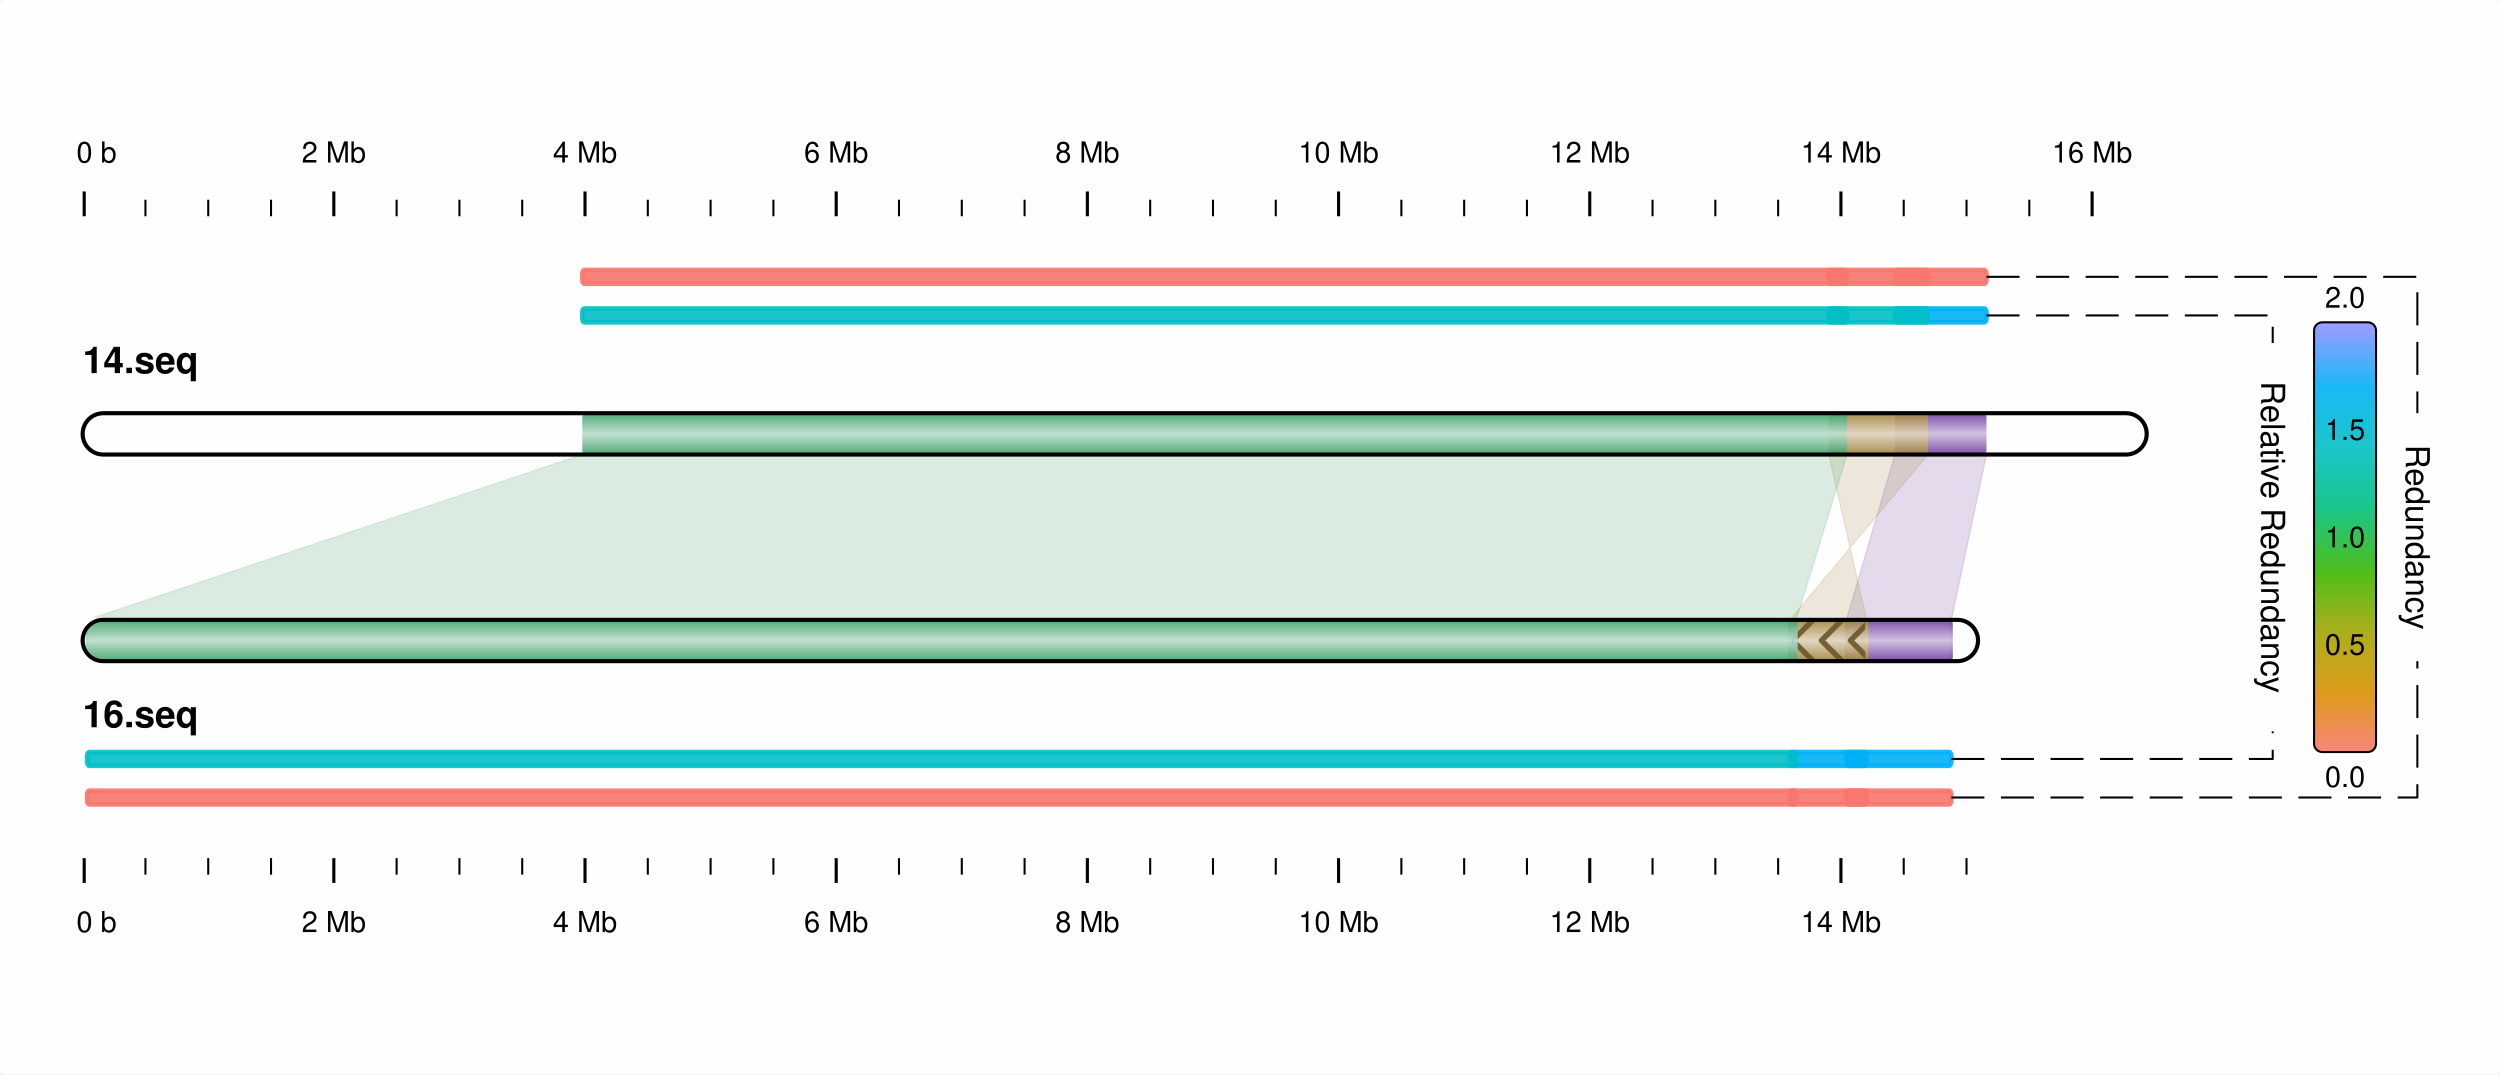
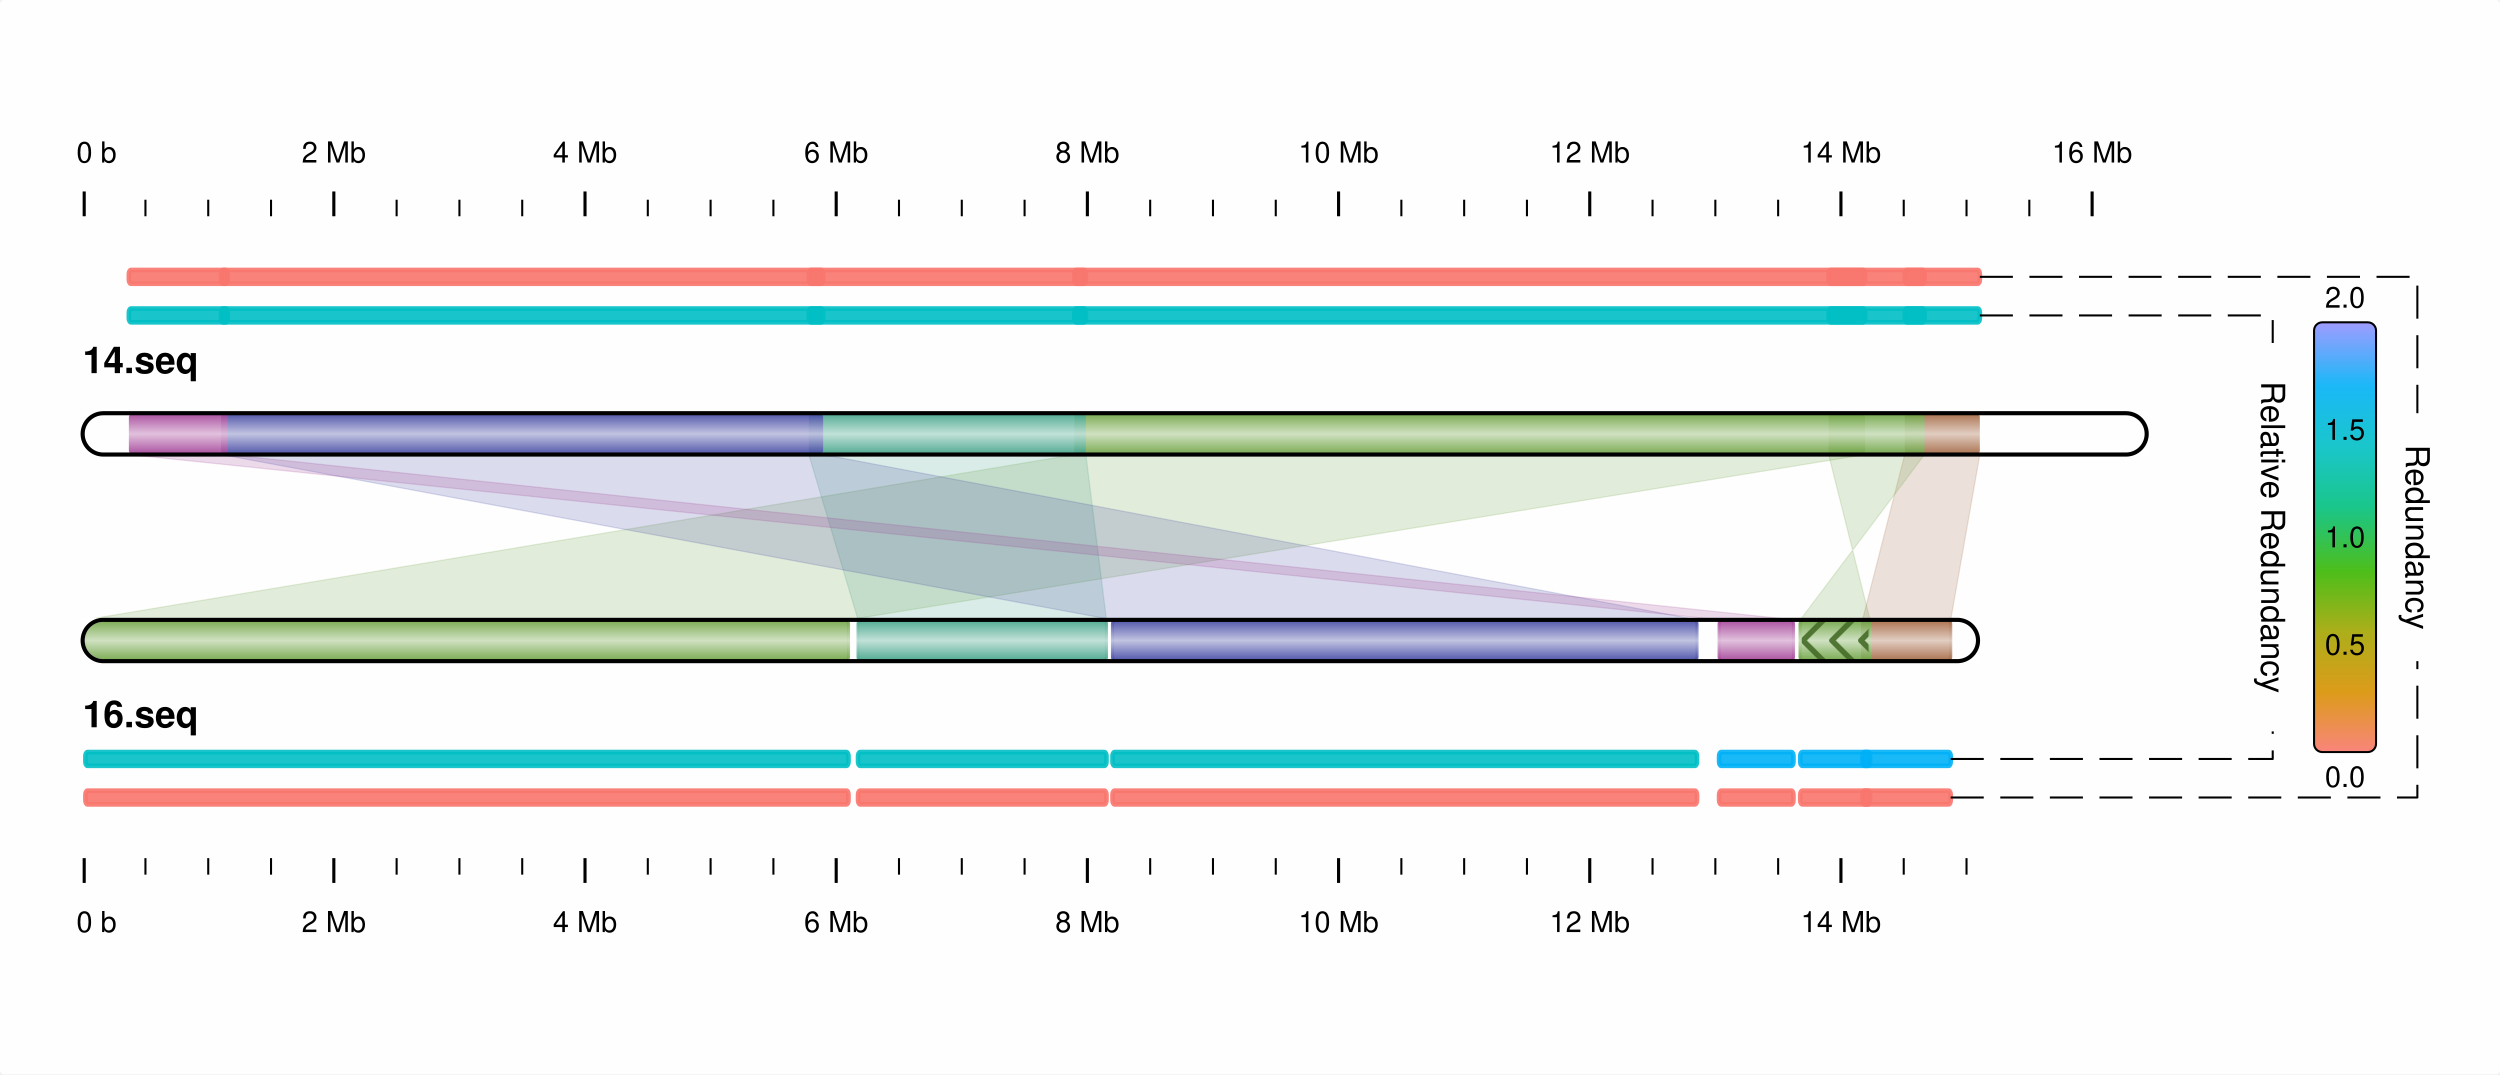
<svg xmlns="http://www.w3.org/2000/svg" viewBox="0 0 605 260">
  <rect x="0" y="0" width="605" height="260" rx="1" ry="1" fill="white" fill-opacity="0.9" stroke="white" stroke-width="0" stroke-opacity="1" />
  <text id="18.50000039.333328" x="18.5" y="39.333" dominant-baseline="" baseline-shift="" alignment-baseline="" font-size="7px" font-family="Helvetica,Arial" font-variant="normal" text-anchor="start" text-align="start" line-height="125%%">
0 b</text>
  <line id="20.37500046.33332820.37500052.333328" x1="20.375" y1="46.333" x2="20.375" y2="52.333" stroke-width="0.75" stroke="black" />
  <line id="35.19664448.33332835.19664452.333328" x1="35.197" y1="48.333" x2="35.197" y2="52.333" stroke-width="0.5" stroke="black" />
  <line id="50.39328848.33332850.39328852.333328" x1="50.393" y1="48.333" x2="50.393" y2="52.333" stroke-width="0.5" stroke="black" />
  <line id="65.58993548.33332865.58993552.333328" x1="65.59" y1="48.333" x2="65.59" y2="52.333" stroke-width="0.5" stroke="black" />
  <line id="80.78657546.33332880.78657552.333328" x1="80.787" y1="46.333" x2="80.787" y2="52.333" stroke-width="0.75" stroke="black" />
  <text id="80.78657539.333328" x="80.787" y="39.333" dominant-baseline="" baseline-shift="" alignment-baseline="" font-size="7px" font-weight="normal" font-family="Helvetica,Arial" font-variant="normal" text-anchor="middle" text-align="start" line-height="125%%">
2 Mb</text>
  <line id="95.98322348.33332895.98322352.333328" x1="95.983" y1="48.333" x2="95.983" y2="52.333" stroke-width="0.5" stroke="black" />
  <line id="111.17987148.333328111.17987152.333328" x1="111.18" y1="48.333" x2="111.18" y2="52.333" stroke-width="0.5" stroke="black" />
  <line id="126.37651148.333328126.37651152.333328" x1="126.377" y1="48.333" x2="126.377" y2="52.333" stroke-width="0.5" stroke="black" />
  <line id="141.57315146.333328141.57315152.333328" x1="141.573" y1="46.333" x2="141.573" y2="52.333" stroke-width="0.75" stroke="black" />
  <text id="141.57315139.333328" x="141.573" y="39.333" dominant-baseline="" baseline-shift="" alignment-baseline="" font-size="7px" font-weight="normal" font-family="Helvetica,Arial" font-variant="normal" text-anchor="middle" text-align="start" line-height="125%%">
4 Mb</text>
  <line id="156.76980648.333328156.76980652.333328" x1="156.77" y1="48.333" x2="156.77" y2="52.333" stroke-width="0.5" stroke="black" />
  <line id="171.96644648.333328171.96644652.333328" x1="171.966" y1="48.333" x2="171.966" y2="52.333" stroke-width="0.5" stroke="black" />
  <line id="187.16308648.333328187.16308652.333328" x1="187.163" y1="48.333" x2="187.163" y2="52.333" stroke-width="0.5" stroke="black" />
  <line id="202.35974146.333328202.35974152.333328" x1="202.36" y1="46.333" x2="202.36" y2="52.333" stroke-width="0.75" stroke="black" />
  <text id="202.35974139.333328" x="202.36" y="39.333" dominant-baseline="" baseline-shift="" alignment-baseline="" font-size="7px" font-weight="normal" font-family="Helvetica,Arial" font-variant="normal" text-anchor="middle" text-align="start" line-height="125%%">
6 Mb</text>
  <line id="217.55638148.333328217.55638152.333328" x1="217.556" y1="48.333" x2="217.556" y2="52.333" stroke-width="0.5" stroke="black" />
  <line id="232.75302148.333328232.75302152.333328" x1="232.753" y1="48.333" x2="232.753" y2="52.333" stroke-width="0.5" stroke="black" />
  <line id="247.94966148.333328247.94966152.333328" x1="247.95" y1="48.333" x2="247.95" y2="52.333" stroke-width="0.5" stroke="black" />
  <line id="263.14630146.333328263.14630152.333328" x1="263.146" y1="46.333" x2="263.146" y2="52.333" stroke-width="0.75" stroke="black" />
  <text id="263.14630139.333328" x="263.146" y="39.333" dominant-baseline="" baseline-shift="" alignment-baseline="" font-size="7px" font-weight="normal" font-family="Helvetica,Arial" font-variant="normal" text-anchor="middle" text-align="start" line-height="125%%">
8 Mb</text>
  <line id="278.34295748.333328278.34295752.333328" x1="278.343" y1="48.333" x2="278.343" y2="52.333" stroke-width="0.5" stroke="black" />
  <line id="293.53961248.333328293.53961252.333328" x1="293.54" y1="48.333" x2="293.54" y2="52.333" stroke-width="0.5" stroke="black" />
  <line id="308.73623748.333328308.73623752.333328" x1="308.736" y1="48.333" x2="308.736" y2="52.333" stroke-width="0.5" stroke="black" />
  <line id="323.93289246.333328323.93289252.333328" x1="323.933" y1="46.333" x2="323.933" y2="52.333" stroke-width="0.75" stroke="black" />
  <text id="323.93289239.333328" x="323.933" y="39.333" dominant-baseline="" baseline-shift="" alignment-baseline="" font-size="7px" font-weight="normal" font-family="Helvetica,Arial" font-variant="normal" text-anchor="middle" text-align="start" line-height="125%%">
10 Mb</text>
  <line id="339.12954748.333328339.12954752.333328" x1="339.13" y1="48.333" x2="339.13" y2="52.333" stroke-width="0.5" stroke="black" />
  <line id="354.32617248.333328354.32617252.333328" x1="354.326" y1="48.333" x2="354.326" y2="52.333" stroke-width="0.5" stroke="black" />
  <line id="369.52282748.333328369.52282752.333328" x1="369.523" y1="48.333" x2="369.523" y2="52.333" stroke-width="0.5" stroke="black" />
  <line id="384.71948246.333328384.71948252.333328" x1="384.719" y1="46.333" x2="384.719" y2="52.333" stroke-width="0.75" stroke="black" />
  <text id="384.71948239.333328" x="384.719" y="39.333" dominant-baseline="" baseline-shift="" alignment-baseline="" font-size="7px" font-weight="normal" font-family="Helvetica,Arial" font-variant="normal" text-anchor="middle" text-align="start" line-height="125%%">
12 Mb</text>
  <line id="399.91610748.333328399.91610752.333328" x1="399.916" y1="48.333" x2="399.916" y2="52.333" stroke-width="0.5" stroke="black" />
  <line id="415.11276248.333328415.11276252.333328" x1="415.113" y1="48.333" x2="415.113" y2="52.333" stroke-width="0.5" stroke="black" />
  <line id="430.30941848.333328430.30941852.333328" x1="430.309" y1="48.333" x2="430.309" y2="52.333" stroke-width="0.5" stroke="black" />
  <line id="445.50604246.333328445.50604252.333328" x1="445.506" y1="46.333" x2="445.506" y2="52.333" stroke-width="0.75" stroke="black" />
  <text id="445.50604239.333328" x="445.506" y="39.333" dominant-baseline="" baseline-shift="" alignment-baseline="" font-size="7px" font-weight="normal" font-family="Helvetica,Arial" font-variant="normal" text-anchor="middle" text-align="start" line-height="125%%">
14 Mb</text>
  <line id="460.70269848.333328460.70269852.333328" x1="460.703" y1="48.333" x2="460.703" y2="52.333" stroke-width="0.5" stroke="black" />
  <line id="475.89932348.333328475.89932352.333328" x1="475.899" y1="48.333" x2="475.899" y2="52.333" stroke-width="0.5" stroke="black" />
  <line id="491.09597848.333328491.09597852.333328" x1="491.096" y1="48.333" x2="491.096" y2="52.333" stroke-width="0.5" stroke="black" />
  <line id="506.29263346.333328506.29263352.333328" x1="506.293" y1="46.333" x2="506.293" y2="52.333" stroke-width="0.75" stroke="black" />
  <text id="506.29263339.333328" x="506.293" y="39.333" dominant-baseline="" baseline-shift="" alignment-baseline="" font-size="7px" font-weight="normal" font-family="Helvetica,Arial" font-variant="normal" text-anchor="middle" text-align="start" line-height="125%%">
16 Mb</text>
  <text id="18.500000225.566666" x="18.5" y="225.567" dominant-baseline="" baseline-shift="" alignment-baseline="" font-size="7px" font-family="Helvetica,Arial" font-variant="normal" text-anchor="start" text-align="start" line-height="125%%">
0 b</text>
  <line id="20.375000213.66667220.375000207.666672" x1="20.375" y1="213.667" x2="20.375" y2="207.667" stroke-width="0.75" stroke="black" />
  <line id="35.196644211.66667235.196644207.666672" x1="35.197" y1="211.667" x2="35.197" y2="207.667" stroke-width="0.5" stroke="black" />
  <line id="50.393288211.66667250.393288207.666672" x1="50.393" y1="211.667" x2="50.393" y2="207.667" stroke-width="0.5" stroke="black" />
  <line id="65.589935211.66667265.589935207.666672" x1="65.59" y1="211.667" x2="65.59" y2="207.667" stroke-width="0.5" stroke="black" />
  <line id="80.786575213.66667280.786575207.666672" x1="80.787" y1="213.667" x2="80.787" y2="207.667" stroke-width="0.75" stroke="black" />
  <text id="80.786575225.566666" x="80.787" y="225.567" dominant-baseline="" baseline-shift="" alignment-baseline="" font-size="7px" font-weight="normal" font-family="Helvetica,Arial" font-variant="normal" text-anchor="middle" text-align="start" line-height="125%%">
2 Mb</text>
  <line id="95.983223211.66667295.983223207.666672" x1="95.983" y1="211.667" x2="95.983" y2="207.667" stroke-width="0.5" stroke="black" />
  <line id="111.179871211.666672111.179871207.666672" x1="111.18" y1="211.667" x2="111.18" y2="207.667" stroke-width="0.5" stroke="black" />
  <line id="126.376511211.666672126.376511207.666672" x1="126.377" y1="211.667" x2="126.377" y2="207.667" stroke-width="0.5" stroke="black" />
  <line id="141.573151213.666672141.573151207.666672" x1="141.573" y1="213.667" x2="141.573" y2="207.667" stroke-width="0.75" stroke="black" />
  <text id="141.573151225.566666" x="141.573" y="225.567" dominant-baseline="" baseline-shift="" alignment-baseline="" font-size="7px" font-weight="normal" font-family="Helvetica,Arial" font-variant="normal" text-anchor="middle" text-align="start" line-height="125%%">
4 Mb</text>
  <line id="156.769806211.666672156.769806207.666672" x1="156.77" y1="211.667" x2="156.77" y2="207.667" stroke-width="0.5" stroke="black" />
  <line id="171.966446211.666672171.966446207.666672" x1="171.966" y1="211.667" x2="171.966" y2="207.667" stroke-width="0.5" stroke="black" />
  <line id="187.163086211.666672187.163086207.666672" x1="187.163" y1="211.667" x2="187.163" y2="207.667" stroke-width="0.5" stroke="black" />
  <line id="202.359741213.666672202.359741207.666672" x1="202.36" y1="213.667" x2="202.36" y2="207.667" stroke-width="0.75" stroke="black" />
  <text id="202.359741225.566666" x="202.36" y="225.567" dominant-baseline="" baseline-shift="" alignment-baseline="" font-size="7px" font-weight="normal" font-family="Helvetica,Arial" font-variant="normal" text-anchor="middle" text-align="start" line-height="125%%">
6 Mb</text>
  <line id="217.556381211.666672217.556381207.666672" x1="217.556" y1="211.667" x2="217.556" y2="207.667" stroke-width="0.5" stroke="black" />
  <line id="232.753021211.666672232.753021207.666672" x1="232.753" y1="211.667" x2="232.753" y2="207.667" stroke-width="0.5" stroke="black" />
  <line id="247.949661211.666672247.949661207.666672" x1="247.95" y1="211.667" x2="247.95" y2="207.667" stroke-width="0.5" stroke="black" />
  <line id="263.146301213.666672263.146301207.666672" x1="263.146" y1="213.667" x2="263.146" y2="207.667" stroke-width="0.75" stroke="black" />
  <text id="263.146301225.566666" x="263.146" y="225.567" dominant-baseline="" baseline-shift="" alignment-baseline="" font-size="7px" font-weight="normal" font-family="Helvetica,Arial" font-variant="normal" text-anchor="middle" text-align="start" line-height="125%%">
8 Mb</text>
  <line id="278.342957211.666672278.342957207.666672" x1="278.343" y1="211.667" x2="278.343" y2="207.667" stroke-width="0.5" stroke="black" />
  <line id="293.539612211.666672293.539612207.666672" x1="293.54" y1="211.667" x2="293.54" y2="207.667" stroke-width="0.5" stroke="black" />
  <line id="308.736237211.666672308.736237207.666672" x1="308.736" y1="211.667" x2="308.736" y2="207.667" stroke-width="0.5" stroke="black" />
  <line id="323.932892213.666672323.932892207.666672" x1="323.933" y1="213.667" x2="323.933" y2="207.667" stroke-width="0.75" stroke="black" />
  <text id="323.932892225.566666" x="323.933" y="225.567" dominant-baseline="" baseline-shift="" alignment-baseline="" font-size="7px" font-weight="normal" font-family="Helvetica,Arial" font-variant="normal" text-anchor="middle" text-align="start" line-height="125%%">
10 Mb</text>
  <line id="339.129547211.666672339.129547207.666672" x1="339.13" y1="211.667" x2="339.13" y2="207.667" stroke-width="0.5" stroke="black" />
  <line id="354.326172211.666672354.326172207.666672" x1="354.326" y1="211.667" x2="354.326" y2="207.667" stroke-width="0.5" stroke="black" />
  <line id="369.522827211.666672369.522827207.666672" x1="369.523" y1="211.667" x2="369.523" y2="207.667" stroke-width="0.5" stroke="black" />
  <line id="384.719482213.666672384.719482207.666672" x1="384.719" y1="213.667" x2="384.719" y2="207.667" stroke-width="0.75" stroke="black" />
  <text id="384.719482225.566666" x="384.719" y="225.567" dominant-baseline="" baseline-shift="" alignment-baseline="" font-size="7px" font-weight="normal" font-family="Helvetica,Arial" font-variant="normal" text-anchor="middle" text-align="start" line-height="125%%">
12 Mb</text>
  <line id="399.916107211.666672399.916107207.666672" x1="399.916" y1="211.667" x2="399.916" y2="207.667" stroke-width="0.5" stroke="black" />
  <line id="415.112762211.666672415.112762207.666672" x1="415.113" y1="211.667" x2="415.113" y2="207.667" stroke-width="0.5" stroke="black" />
  <line id="430.309418211.666672430.309418207.666672" x1="430.309" y1="211.667" x2="430.309" y2="207.667" stroke-width="0.5" stroke="black" />
  <line id="445.506042213.666672445.506042207.666672" x1="445.506" y1="213.667" x2="445.506" y2="207.667" stroke-width="0.75" stroke="black" />
  <text id="445.506042225.566666" x="445.506" y="225.567" dominant-baseline="" baseline-shift="" alignment-baseline="" font-size="7px" font-weight="normal" font-family="Helvetica,Arial" font-variant="normal" text-anchor="middle" text-align="start" line-height="125%%">
14 Mb</text>
  <line id="460.702698211.666672460.702698207.666672" x1="460.703" y1="211.667" x2="460.703" y2="207.667" stroke-width="0.5" stroke="black" />
  <line id="475.899323211.666672475.899323207.666672" x1="475.899" y1="211.667" x2="475.899" y2="207.667" stroke-width="0.5" stroke="black" />
  <defs id="">
-     <linearGradient id="grad458.575165110.000000" x1="0%" y1="0%" x2="100%" y2="0%">
-       <stop offset="0%" stop-color="#713BA0" stop-opacity="1" />
-       <stop offset="50%" stop-color="#CDBADD" stop-opacity="1" />
-       <stop offset="100%" stop-color="#713BA0" stop-opacity="1" />
-     </linearGradient>
-   </defs>
-   <rect x="458.575" y="110" width="10" height="22.157" rx="1" ry="1" fill="url(#grad458.575165110.000000)" fill-opacity="0.9" stroke-width="0.75" stroke-opacity="0.9" transform="rotate(-90 458.5752 110)" />
-   <defs id="">
-     <linearGradient id="grad458.575165110.000000NRC" x1="0%" y1="0%" x2="100%" y2="0%">
+     <linearGradient id="grad460.945831110.000000" x1="0%" y1="0%" x2="100%" y2="0%">
+       <stop offset="0%" stop-color="#A0613B" stop-opacity="1" />
+       <stop offset="50%" stop-color="#DDC7BA" stop-opacity="1" />
+       <stop offset="100%" stop-color="#A0613B" stop-opacity="1" />
+     </linearGradient>
+   </defs>
+   <rect x="460.946" y="110" width="10" height="18.175" rx="1" ry="1" fill="url(#grad460.945831110.000000)" fill-opacity="0.9" stroke-width="0.75" stroke-opacity="0.9" transform="rotate(-90 460.9458 110)" />
+   <defs id="">
+     <linearGradient id="grad460.945831110.000000NRC" x1="0%" y1="0%" x2="100%" y2="0%">
+       <stop offset="100%" stop-color="#00BFC4" stop-opacity="1" />
+     </linearGradient>
+   </defs>
+   <rect x="492.946" y="110" width="3.333" height="18.175" rx="1" ry="0.5" fill="url(#grad460.945831110.000000NRC)" fill-opacity="0.9" stroke="url(#grad460.945831110.000000NRC)" stroke-width="1.125" stroke-opacity="0.9" transform="rotate(-90 460.9458 110)" />
+   <defs id="">
+     <linearGradient id="grad460.945831110.000000NRCRedun" x1="0%" y1="0%" x2="100%" y2="0%">
+       <stop offset="100%" stop-color="#F8766D" stop-opacity="1" />
+     </linearGradient>
+   </defs>
+   <rect x="502.279" y="110" width="3.333" height="18.175" rx="1" ry="0.5" fill="url(#grad460.945831110.000000NRCRedun)" fill-opacity="0.9" stroke="url(#grad460.945831110.000000NRCRedun)" stroke-width="1.125" stroke-opacity="0.9" transform="rotate(-90 460.9458 110)" />
+   <defs id="">
+     <linearGradient id="grad450.733704160.000000" x1="0%" y1="0%" x2="100%" y2="0%">
+       <stop offset="0%" stop-color="#A0613B" stop-opacity="1" />
+       <stop offset="50%" stop-color="#DDC7BA" stop-opacity="1" />
+       <stop offset="100%" stop-color="#A0613B" stop-opacity="1" />
+     </linearGradient>
+   </defs>
+   <rect x="450.734" y="160" width="10" height="21.336" rx="1" ry="1" fill="url(#grad450.733704160.000000)" fill-opacity="0.9" stroke="url(#grad450.733704160.000000)" stroke-width="0.75" stroke-opacity="0.9" transform="rotate(-90 450.7337 160)" />
+   <defs id="">
+     <linearGradient id="grad450.733704160.000000NRC" x1="0%" y1="0%" x2="100%" y2="0%">
      <stop offset="100%" stop-color="#00B0F6" stop-opacity="1" />
    </linearGradient>
  </defs>
-   <rect x="490.575" y="110" width="3.333" height="22.157" rx="1" ry="0.5" fill="url(#grad458.575165110.000000NRC)" fill-opacity="0.9" stroke="url(#grad458.575165110.000000NRC)" stroke-width="1.125" stroke-opacity="0.9" transform="rotate(-90 458.5752 110)" />
-   <defs id="">
-     <linearGradient id="grad458.575165110.000000NRCRedun" x1="0%" y1="0%" x2="100%" y2="0%">
-       <stop offset="100%" stop-color="#F8766D" stop-opacity="1" />
-     </linearGradient>
-   </defs>
-   <rect x="499.909" y="110" width="3.333" height="22.157" rx="1" ry="0.5" fill="url(#grad458.575165110.000000NRCRedun)" fill-opacity="0.9" stroke="url(#grad458.575165110.000000NRCRedun)" stroke-width="1.125" stroke-opacity="0.9" transform="rotate(-90 458.5752 110)" />
-   <defs id="">
-     <linearGradient id="grad446.812958160.000000" x1="0%" y1="0%" x2="100%" y2="0%">
-       <stop offset="0%" stop-color="#713BA0" stop-opacity="1" />
-       <stop offset="50%" stop-color="#CDBADD" stop-opacity="1" />
-       <stop offset="100%" stop-color="#713BA0" stop-opacity="1" />
-     </linearGradient>
-   </defs>
-   <rect x="446.813" y="160" width="10" height="25.409" rx="1" ry="1" fill="url(#grad446.812958160.000000)" fill-opacity="0.9" stroke="url(#grad446.812958160.000000)" stroke-width="0.75" stroke-opacity="0.9" transform="rotate(-90 446.813 160)" />
-   <defs id="">
-     <linearGradient id="grad446.812958160.000000NRC" x1="0%" y1="0%" x2="100%" y2="0%">
+   <rect x="425.4" y="160" width="3.333" height="21.336" rx="1" ry="0.5" fill="url(#grad450.733704160.000000NRC)" fill-opacity="0.9" stroke="url(#grad450.733704160.000000NRC)" stroke-width="1.125" stroke-opacity="0.9" transform="rotate(-90 450.7337 160)" />
+   <defs id="">
+     <linearGradient id="grad450.733704160.000000NRCRedun" x1="0%" y1="0%" x2="100%" y2="0%">
+       <stop offset="100%" stop-color="#F8766D" stop-opacity="1" />
+     </linearGradient>
+   </defs>
+   <rect x="416.067" y="160" width="3.333" height="21.336" rx="1" ry="0.5" fill="url(#grad450.733704160.000000NRCRedun)" fill-opacity="0.9" stroke="url(#grad450.733704160.000000NRCRedun)" stroke-width="1.125" stroke-opacity="0.9" transform="rotate(-90 450.7337 160)" />
+   <polygon points="460.946,110 479.121,110 472.07,150 450.734,150 " fill="#A0613B" stroke="#A0613B" stroke-width="0.3" stroke-opacity="0.18" fill-opacity="0.18" />
+   <defs id="">
+     <linearGradient id="grad442.527496110.000000" x1="0%" y1="0%" x2="100%" y2="0%">
+       <stop offset="0%" stop-color="#67A03B" stop-opacity="1" />
+       <stop offset="50%" stop-color="#C9DDBA" stop-opacity="1" />
+       <stop offset="100%" stop-color="#67A03B" stop-opacity="1" />
+     </linearGradient>
+   </defs>
+   <rect x="442.527" y="110" width="10" height="23.221" rx="1" ry="1" fill="url(#grad442.527496110.000000)" fill-opacity="0.9" stroke-width="0.75" stroke-opacity="0.9" transform="rotate(-90 442.5275 110)" />
+   <defs id="">
+     <linearGradient id="grad442.527496110.000000NRC" x1="0%" y1="0%" x2="100%" y2="0%">
+       <stop offset="100%" stop-color="#00BFC4" stop-opacity="1" />
+     </linearGradient>
+   </defs>
+   <rect x="474.527" y="110" width="3.333" height="23.221" rx="1" ry="0.5" fill="url(#grad442.527496110.000000NRC)" fill-opacity="0.9" stroke="url(#grad442.527496110.000000NRC)" stroke-width="1.125" stroke-opacity="0.9" transform="rotate(-90 442.5275 110)" />
+   <defs id="">
+     <linearGradient id="grad442.527496110.000000NRCRedun" x1="0%" y1="0%" x2="100%" y2="0%">
+       <stop offset="100%" stop-color="#F8766D" stop-opacity="1" />
+     </linearGradient>
+   </defs>
+   <rect x="483.861" y="110" width="3.333" height="23.221" rx="1" ry="0.5" fill="url(#grad442.527496110.000000NRCRedun)" fill-opacity="0.9" stroke="url(#grad442.527496110.000000NRCRedun)" stroke-width="1.125" stroke-opacity="0.9" transform="rotate(-90 442.5275 110)" />
+   <defs id="">
+     <linearGradient id="grad435.658630160.000000" x1="0%" y1="0%" x2="100%" y2="0%">
+       <stop offset="0%" stop-color="#67A03B" stop-opacity="1" />
+       <stop offset="50%" stop-color="#C9DDBA" stop-opacity="1" />
+       <stop offset="100%" stop-color="#67A03B" stop-opacity="1" />
+     </linearGradient>
+   </defs>
+   <rect x="435.659" y="160" width="10" height="16.899" rx="1" ry="1" fill="url(#grad435.658630160.000000)" fill-opacity="0.9" stroke="url(#grad435.658630160.000000)" stroke-width="0.75" stroke-opacity="0.9" transform="rotate(-90 435.6586 160)" />
+   <defs id="">
+     <pattern id="Wavy435.658630160.000000" x="435.659" y="160" width="10" height="7" patternUnits="userSpaceOnUse">
+       <path id="" d="m -0.665,6.335 l 5.665,-5.67 l 5.665,5.67 " fill="none" fill-opacity="0.9" stroke="#456B27" stroke-opacity="1" stroke-linejoin="round" stroke-width="1.33" />
+     </pattern>
+   </defs>
+   <rect x="435.659" y="160" width="10" height="16.899" rx="1" ry="1" fill="url(#Wavy435.658630160.000000)" fill-opacity="0.9" stroke="url(#grad435.658630160.000000)" stroke-width="0.75" stroke-opacity="0.9" transform="rotate(-90 435.6586 160)" />
+   <defs id="">
+     <linearGradient id="grad435.658630160.000000NRC" x1="0%" y1="0%" x2="100%" y2="0%">
      <stop offset="100%" stop-color="#00B0F6" stop-opacity="1" />
    </linearGradient>
  </defs>
-   <rect x="421.48" y="160" width="3.333" height="25.409" rx="1" ry="0.5" fill="url(#grad446.812958160.000000NRC)" fill-opacity="0.9" stroke="url(#grad446.812958160.000000NRC)" stroke-width="1.125" stroke-opacity="0.9" transform="rotate(-90 446.813 160)" />
-   <defs id="">
-     <linearGradient id="grad446.812958160.000000NRCRedun" x1="0%" y1="0%" x2="100%" y2="0%">
-       <stop offset="100%" stop-color="#F8766D" stop-opacity="1" />
-     </linearGradient>
-   </defs>
-   <rect x="412.146" y="160" width="3.333" height="25.409" rx="1" ry="0.5" fill="url(#grad446.812958160.000000NRCRedun)" fill-opacity="0.9" stroke="url(#grad446.812958160.000000NRCRedun)" stroke-width="1.125" stroke-opacity="0.9" transform="rotate(-90 446.813 160)" />
-   <polygon points="458.575,110 480.732,110 472.221,150 446.813,150 " fill="#713BA0" stroke="#713BA0" stroke-width="0.3" stroke-opacity="0.18" fill-opacity="0.18" />
-   <defs id="">
-     <linearGradient id="grad442.527496110.000000" x1="0%" y1="0%" x2="100%" y2="0%">
-       <stop offset="0%" stop-color="#A0803B" stop-opacity="1" />
-       <stop offset="50%" stop-color="#DDD2BA" stop-opacity="1" />
-       <stop offset="100%" stop-color="#A0803B" stop-opacity="1" />
-     </linearGradient>
-   </defs>
-   <rect x="442.527" y="110" width="10" height="24.072" rx="1" ry="1" fill="url(#grad442.527496110.000000)" fill-opacity="0.9" stroke-width="0.75" stroke-opacity="0.9" transform="rotate(-90 442.5275 110)" />
-   <defs id="">
-     <linearGradient id="grad442.527496110.000000NRC" x1="0%" y1="0%" x2="100%" y2="0%">
-       <stop offset="100%" stop-color="#00BFC4" stop-opacity="1" />
-     </linearGradient>
-   </defs>
-   <rect x="474.527" y="110" width="3.333" height="24.072" rx="1" ry="0.5" fill="url(#grad442.527496110.000000NRC)" fill-opacity="0.9" stroke="url(#grad442.527496110.000000NRC)" stroke-width="1.125" stroke-opacity="0.9" transform="rotate(-90 442.5275 110)" />
-   <defs id="">
-     <linearGradient id="grad442.527496110.000000NRCRedun" x1="0%" y1="0%" x2="100%" y2="0%">
-       <stop offset="100%" stop-color="#F8766D" stop-opacity="1" />
-     </linearGradient>
-   </defs>
-   <rect x="483.861" y="110" width="3.333" height="24.072" rx="1" ry="0.5" fill="url(#grad442.527496110.000000NRCRedun)" fill-opacity="0.9" stroke="url(#grad442.527496110.000000NRCRedun)" stroke-width="1.125" stroke-opacity="0.9" transform="rotate(-90 442.5275 110)" />
-   <defs id="">
-     <linearGradient id="grad433.135986160.000000" x1="0%" y1="0%" x2="100%" y2="0%">
-       <stop offset="0%" stop-color="#A0803B" stop-opacity="1" />
-       <stop offset="50%" stop-color="#DDD2BA" stop-opacity="1" />
-       <stop offset="100%" stop-color="#A0803B" stop-opacity="1" />
-     </linearGradient>
-   </defs>
-   <rect x="433.136" y="160" width="10" height="18.601" rx="1" ry="1" fill="url(#grad433.135986160.000000)" fill-opacity="0.9" stroke="url(#grad433.135986160.000000)" stroke-width="0.75" stroke-opacity="0.9" transform="rotate(-90 433.136 160)" />
-   <defs id="">
-     <pattern id="Wavy433.135986160.000000" x="433.136" y="160" width="10" height="7" patternUnits="userSpaceOnUse">
-       <path id="" d="m -0.665,6.335 l 5.665,-5.67 l 5.665,5.67 " fill="none" fill-opacity="0.9" stroke="#6B5527" stroke-opacity="1" stroke-linejoin="round" stroke-width="1.33" />
-     </pattern>
-   </defs>
-   <rect x="433.136" y="160" width="10" height="18.601" rx="1" ry="1" fill="url(#Wavy433.135986160.000000)" fill-opacity="0.9" stroke="url(#grad433.135986160.000000)" stroke-width="0.75" stroke-opacity="0.9" transform="rotate(-90 433.136 160)" />
-   <defs id="">
-     <linearGradient id="grad433.135986160.000000NRC" x1="0%" y1="0%" x2="100%" y2="0%">
+   <rect x="410.325" y="160" width="3.333" height="16.899" rx="1" ry="0.5" fill="url(#grad435.658630160.000000NRC)" fill-opacity="0.9" stroke="url(#grad435.658630160.000000NRC)" stroke-width="1.125" stroke-opacity="0.9" transform="rotate(-90 435.6586 160)" />
+   <defs id="">
+     <linearGradient id="grad435.658630160.000000NRCRedun" x1="0%" y1="0%" x2="100%" y2="0%">
+       <stop offset="100%" stop-color="#F8766D" stop-opacity="1" />
+     </linearGradient>
+   </defs>
+   <rect x="400.992" y="160" width="3.333" height="16.899" rx="1" ry="0.5" fill="url(#grad435.658630160.000000NRCRedun)" fill-opacity="0.9" stroke="url(#grad435.658630160.000000NRCRedun)" stroke-width="1.125" stroke-opacity="0.9" transform="rotate(-90 435.6586 160)" />
+   <polygon points="442.527,110 465.748,110 435.659,150 452.557,150 " fill="#67A03B" stroke="#67A03B" stroke-width="0.3" stroke-opacity="0.18" fill-opacity="0.18" />
+   <defs id="">
+     <linearGradient id="grad259.985413110.000000" x1="0%" y1="0%" x2="100%" y2="0%">
+       <stop offset="0%" stop-color="#69A03B" stop-opacity="1" />
+       <stop offset="50%" stop-color="#CADDBA" stop-opacity="1" />
+       <stop offset="100%" stop-color="#69A03B" stop-opacity="1" />
+     </linearGradient>
+   </defs>
+   <rect x="259.985" y="110" width="10" height="191.356" rx="1" ry="1" fill="url(#grad259.985413110.000000)" fill-opacity="0.9" stroke-width="0.75" stroke-opacity="0.9" transform="rotate(-90 259.9854 110)" />
+   <defs id="">
+     <linearGradient id="grad259.985413110.000000NRC" x1="0%" y1="0%" x2="100%" y2="0%">
+       <stop offset="100%" stop-color="#00BFC4" stop-opacity="1" />
+     </linearGradient>
+   </defs>
+   <rect x="291.985" y="110" width="3.333" height="191.356" rx="1" ry="0.5" fill="url(#grad259.985413110.000000NRC)" fill-opacity="0.9" stroke="url(#grad259.985413110.000000NRC)" stroke-width="1.125" stroke-opacity="0.9" transform="rotate(-90 259.9854 110)" />
+   <defs id="">
+     <linearGradient id="grad259.985413110.000000NRCRedun" x1="0%" y1="0%" x2="100%" y2="0%">
+       <stop offset="100%" stop-color="#F8766D" stop-opacity="1" />
+     </linearGradient>
+   </defs>
+   <rect x="301.319" y="110" width="3.333" height="191.356" rx="1" ry="0.5" fill="url(#grad259.985413110.000000NRCRedun)" fill-opacity="0.9" stroke="url(#grad259.985413110.000000NRCRedun)" stroke-width="1.125" stroke-opacity="0.9" transform="rotate(-90 259.9854 110)" />
+   <defs id="">
+     <linearGradient id="grad20.668652160.000000" x1="0%" y1="0%" x2="100%" y2="0%">
+       <stop offset="0%" stop-color="#69A03B" stop-opacity="1" />
+       <stop offset="50%" stop-color="#CADDBA" stop-opacity="1" />
+       <stop offset="100%" stop-color="#69A03B" stop-opacity="1" />
+     </linearGradient>
+   </defs>
+   <rect x="20.669" y="160" width="10" height="184.67" rx="1" ry="1" fill="url(#grad20.668652160.000000)" fill-opacity="0.9" stroke="url(#grad20.668652160.000000)" stroke-width="0.75" stroke-opacity="0.9" transform="rotate(-90 20.66865 160)" />
+   <defs id="">
+     <linearGradient id="grad20.668652160.000000NRC" x1="0%" y1="0%" x2="100%" y2="0%">
+       <stop offset="100%" stop-color="#00BFC4" stop-opacity="1" />
+     </linearGradient>
+   </defs>
+   <rect x="-4.665" y="160" width="3.333" height="184.67" rx="1" ry="0.5" fill="url(#grad20.668652160.000000NRC)" fill-opacity="0.9" stroke="url(#grad20.668652160.000000NRC)" stroke-width="1.125" stroke-opacity="0.9" transform="rotate(-90 20.66865 160)" />
+   <defs id="">
+     <linearGradient id="grad20.668652160.000000NRCRedun" x1="0%" y1="0%" x2="100%" y2="0%">
+       <stop offset="100%" stop-color="#F8766D" stop-opacity="1" />
+     </linearGradient>
+   </defs>
+   <rect x="-13.998" y="160" width="3.333" height="184.67" rx="1" ry="0.5" fill="url(#grad20.668652160.000000NRCRedun)" fill-opacity="0.9" stroke="url(#grad20.668652160.000000NRCRedun)" stroke-width="1.125" stroke-opacity="0.9" transform="rotate(-90 20.66865 160)" />
+   <polygon points="259.985,110 451.342,110 205.338,150 20.669,150 " fill="#69A03B" stroke="#69A03B" stroke-width="0.3" stroke-opacity="0.18" fill-opacity="0.18" />
+   <defs id="">
+     <linearGradient id="grad195.733994110.000000" x1="0%" y1="0%" x2="100%" y2="0%">
+       <stop offset="0%" stop-color="#3BA084" stop-opacity="1" />
+       <stop offset="50%" stop-color="#BADDD3" stop-opacity="1" />
+       <stop offset="100%" stop-color="#3BA084" stop-opacity="1" />
+     </linearGradient>
+   </defs>
+   <rect x="195.734" y="110" width="10" height="67.048" rx="1" ry="1" fill="url(#grad195.733994110.000000)" fill-opacity="0.9" stroke-width="0.75" stroke-opacity="0.9" transform="rotate(-90 195.734 110)" />
+   <defs id="">
+     <linearGradient id="grad195.733994110.000000NRC" x1="0%" y1="0%" x2="100%" y2="0%">
+       <stop offset="100%" stop-color="#00BFC4" stop-opacity="1" />
+     </linearGradient>
+   </defs>
+   <rect x="227.734" y="110" width="3.333" height="67.048" rx="1" ry="0.5" fill="url(#grad195.733994110.000000NRC)" fill-opacity="0.9" stroke="url(#grad195.733994110.000000NRC)" stroke-width="1.125" stroke-opacity="0.9" transform="rotate(-90 195.734 110)" />
+   <defs id="">
+     <linearGradient id="grad195.733994110.000000NRCRedun" x1="0%" y1="0%" x2="100%" y2="0%">
+       <stop offset="100%" stop-color="#F8766D" stop-opacity="1" />
+     </linearGradient>
+   </defs>
+   <rect x="237.067" y="110" width="3.333" height="67.048" rx="1" ry="0.5" fill="url(#grad195.733994110.000000NRCRedun)" fill-opacity="0.9" stroke="url(#grad195.733994110.000000NRCRedun)" stroke-width="1.125" stroke-opacity="0.9" transform="rotate(-90 195.734 110)" />
+   <defs id="">
+     <linearGradient id="grad207.648163160.000000" x1="0%" y1="0%" x2="100%" y2="0%">
+       <stop offset="0%" stop-color="#3BA084" stop-opacity="1" />
+       <stop offset="50%" stop-color="#BADDD3" stop-opacity="1" />
+       <stop offset="100%" stop-color="#3BA084" stop-opacity="1" />
+     </linearGradient>
+   </defs>
+   <rect x="207.648" y="160" width="10" height="60.118" rx="1" ry="1" fill="url(#grad207.648163160.000000)" fill-opacity="0.9" stroke="url(#grad207.648163160.000000)" stroke-width="0.75" stroke-opacity="0.9" transform="rotate(-90 207.6482 160)" />
+   <defs id="">
+     <linearGradient id="grad207.648163160.000000NRC" x1="0%" y1="0%" x2="100%" y2="0%">
+       <stop offset="100%" stop-color="#00BFC4" stop-opacity="1" />
+     </linearGradient>
+   </defs>
+   <rect x="182.315" y="160" width="3.333" height="60.118" rx="1" ry="0.5" fill="url(#grad207.648163160.000000NRC)" fill-opacity="0.9" stroke="url(#grad207.648163160.000000NRC)" stroke-width="1.125" stroke-opacity="0.9" transform="rotate(-90 207.6482 160)" />
+   <defs id="">
+     <linearGradient id="grad207.648163160.000000NRCRedun" x1="0%" y1="0%" x2="100%" y2="0%">
+       <stop offset="100%" stop-color="#F8766D" stop-opacity="1" />
+     </linearGradient>
+   </defs>
+   <rect x="172.982" y="160" width="3.333" height="60.118" rx="1" ry="0.5" fill="url(#grad207.648163160.000000NRCRedun)" fill-opacity="0.9" stroke="url(#grad207.648163160.000000NRCRedun)" stroke-width="1.125" stroke-opacity="0.9" transform="rotate(-90 207.6482 160)" />
+   <polygon points="195.734,110 262.782,110 267.766,150 207.648,150 " fill="#3BA084" stroke="#3BA084" stroke-width="0.3" stroke-opacity="0.18" fill-opacity="0.18" />
+   <defs id="">
+     <linearGradient id="grad53.493404110.000000" x1="0%" y1="0%" x2="100%" y2="0%">
+       <stop offset="0%" stop-color="#3B41A0" stop-opacity="1" />
+       <stop offset="50%" stop-color="#BABCDD" stop-opacity="1" />
+       <stop offset="100%" stop-color="#3B41A0" stop-opacity="1" />
+     </linearGradient>
+   </defs>
+   <rect x="53.493" y="110" width="10" height="145.705" rx="1" ry="1" fill="url(#grad53.493404110.000000)" fill-opacity="0.9" stroke-width="0.75" stroke-opacity="0.9" transform="rotate(-90 53.4934 110)" />
+   <defs id="">
+     <linearGradient id="grad53.493404110.000000NRC" x1="0%" y1="0%" x2="100%" y2="0%">
+       <stop offset="100%" stop-color="#00BFC4" stop-opacity="1" />
+     </linearGradient>
+   </defs>
+   <rect x="85.493" y="110" width="3.333" height="145.705" rx="1" ry="0.5" fill="url(#grad53.493404110.000000NRC)" fill-opacity="0.9" stroke="url(#grad53.493404110.000000NRC)" stroke-width="1.125" stroke-opacity="0.9" transform="rotate(-90 53.4934 110)" />
+   <defs id="">
+     <linearGradient id="grad53.493404110.000000NRCRedun" x1="0%" y1="0%" x2="100%" y2="0%">
+       <stop offset="100%" stop-color="#F8766D" stop-opacity="1" />
+     </linearGradient>
+   </defs>
+   <rect x="94.827" y="110" width="3.333" height="145.705" rx="1" ry="0.5" fill="url(#grad53.493404110.000000NRCRedun)" fill-opacity="0.9" stroke="url(#grad53.493404110.000000NRCRedun)" stroke-width="1.125" stroke-opacity="0.9" transform="rotate(-90 53.4934 110)" />
+   <defs id="">
+     <linearGradient id="grad269.224976160.000000" x1="0%" y1="0%" x2="100%" y2="0%">
+       <stop offset="0%" stop-color="#3B41A0" stop-opacity="1" />
+       <stop offset="50%" stop-color="#BABCDD" stop-opacity="1" />
+       <stop offset="100%" stop-color="#3B41A0" stop-opacity="1" />
+     </linearGradient>
+   </defs>
+   <rect x="269.225" y="160" width="10" height="141.45" rx="1" ry="1" fill="url(#grad269.224976160.000000)" fill-opacity="0.9" stroke="url(#grad269.224976160.000000)" stroke-width="0.75" stroke-opacity="0.9" transform="rotate(-90 269.225 160)" />
+   <defs id="">
+     <linearGradient id="grad269.224976160.000000NRC" x1="0%" y1="0%" x2="100%" y2="0%">
+       <stop offset="100%" stop-color="#00BFC4" stop-opacity="1" />
+     </linearGradient>
+   </defs>
+   <rect x="243.892" y="160" width="3.333" height="141.45" rx="1" ry="0.5" fill="url(#grad269.224976160.000000NRC)" fill-opacity="0.9" stroke="url(#grad269.224976160.000000NRC)" stroke-width="1.125" stroke-opacity="0.9" transform="rotate(-90 269.225 160)" />
+   <defs id="">
+     <linearGradient id="grad269.224976160.000000NRCRedun" x1="0%" y1="0%" x2="100%" y2="0%">
+       <stop offset="100%" stop-color="#F8766D" stop-opacity="1" />
+     </linearGradient>
+   </defs>
+   <rect x="234.558" y="160" width="3.333" height="141.45" rx="1" ry="0.5" fill="url(#grad269.224976160.000000NRCRedun)" fill-opacity="0.9" stroke="url(#grad269.224976160.000000NRCRedun)" stroke-width="1.125" stroke-opacity="0.9" transform="rotate(-90 269.225 160)" />
+   <polygon points="53.493,110 199.199,110 410.675,150 269.225,150 " fill="#3B41A0" stroke="#3B41A0" stroke-width="0.3" stroke-opacity="0.18" fill-opacity="0.18" />
+   <defs id="">
+     <linearGradient id="grad31.184731110.000000" x1="0%" y1="0%" x2="100%" y2="0%">
+       <stop offset="0%" stop-color="#A03B94" stop-opacity="1" />
+       <stop offset="50%" stop-color="#DDBAD9" stop-opacity="1" />
+       <stop offset="100%" stop-color="#A03B94" stop-opacity="1" />
+     </linearGradient>
+   </defs>
+   <rect x="31.185" y="110" width="10" height="23.889" rx="1" ry="1" fill="url(#grad31.184731110.000000)" fill-opacity="0.9" stroke-width="0.75" stroke-opacity="0.9" transform="rotate(-90 31.18473 110)" />
+   <defs id="">
+     <linearGradient id="grad31.184731110.000000NRC" x1="0%" y1="0%" x2="100%" y2="0%">
+       <stop offset="100%" stop-color="#00BFC4" stop-opacity="1" />
+     </linearGradient>
+   </defs>
+   <rect x="63.185" y="110" width="3.333" height="23.889" rx="1" ry="0.5" fill="url(#grad31.184731110.000000NRC)" fill-opacity="0.9" stroke="url(#grad31.184731110.000000NRC)" stroke-width="1.125" stroke-opacity="0.9" transform="rotate(-90 31.18473 110)" />
+   <defs id="">
+     <linearGradient id="grad31.184731110.000000NRCRedun" x1="0%" y1="0%" x2="100%" y2="0%">
+       <stop offset="100%" stop-color="#F8766D" stop-opacity="1" />
+     </linearGradient>
+   </defs>
+   <rect x="72.518" y="110" width="3.333" height="23.889" rx="1" ry="0.5" fill="url(#grad31.184731110.000000NRCRedun)" fill-opacity="0.9" stroke="url(#grad31.184731110.000000NRCRedun)" stroke-width="1.125" stroke-opacity="0.9" transform="rotate(-90 31.18473 110)" />
+   <defs id="">
+     <linearGradient id="grad416.024567160.000000" x1="0%" y1="0%" x2="100%" y2="0%">
+       <stop offset="0%" stop-color="#A03B94" stop-opacity="1" />
+       <stop offset="50%" stop-color="#DDBAD9" stop-opacity="1" />
+       <stop offset="100%" stop-color="#A03B94" stop-opacity="1" />
+     </linearGradient>
+   </defs>
+   <rect x="416.025" y="160" width="10" height="17.993" rx="1" ry="1" fill="url(#grad416.024567160.000000)" fill-opacity="0.9" stroke="url(#grad416.024567160.000000)" stroke-width="0.75" stroke-opacity="0.9" transform="rotate(-90 416.0246 160)" />
+   <defs id="">
+     <linearGradient id="grad416.024567160.000000NRC" x1="0%" y1="0%" x2="100%" y2="0%">
      <stop offset="100%" stop-color="#00B0F6" stop-opacity="1" />
    </linearGradient>
  </defs>
-   <rect x="407.803" y="160" width="3.333" height="18.601" rx="1" ry="0.5" fill="url(#grad433.135986160.000000NRC)" fill-opacity="0.9" stroke="url(#grad433.135986160.000000NRC)" stroke-width="1.125" stroke-opacity="0.9" transform="rotate(-90 433.136 160)" />
-   <defs id="">
-     <linearGradient id="grad433.135986160.000000NRCRedun" x1="0%" y1="0%" x2="100%" y2="0%">
-       <stop offset="100%" stop-color="#F8766D" stop-opacity="1" />
-     </linearGradient>
-   </defs>
-   <rect x="398.469" y="160" width="3.333" height="18.601" rx="1" ry="0.5" fill="url(#grad433.135986160.000000NRCRedun)" fill-opacity="0.9" stroke="url(#grad433.135986160.000000NRCRedun)" stroke-width="1.125" stroke-opacity="0.9" transform="rotate(-90 433.136 160)" />
-   <polygon points="442.527,110 466.599,110 433.136,150 451.737,150 " fill="#A0803B" stroke="#A0803B" stroke-width="0.3" stroke-opacity="0.18" fill-opacity="0.18" />
-   <defs id="">
-     <linearGradient id="grad140.904510110.000000" x1="0%" y1="0%" x2="100%" y2="0%">
-       <stop offset="0%" stop-color="#3BA068" stop-opacity="1" />
-       <stop offset="50%" stop-color="#BADDCA" stop-opacity="1" />
-       <stop offset="100%" stop-color="#3BA068" stop-opacity="1" />
-     </linearGradient>
-   </defs>
-   <rect x="140.905" y="110" width="10" height="306.091" rx="1" ry="1" fill="url(#grad140.904510110.000000)" fill-opacity="0.9" stroke-width="0.75" stroke-opacity="0.9" transform="rotate(-90 140.9045 110)" />
-   <defs id="">
-     <linearGradient id="grad140.904510110.000000NRC" x1="0%" y1="0%" x2="100%" y2="0%">
-       <stop offset="100%" stop-color="#00BFC4" stop-opacity="1" />
-     </linearGradient>
-   </defs>
-   <rect x="172.905" y="110" width="3.333" height="306.091" rx="1" ry="0.5" fill="url(#grad140.904510110.000000NRC)" fill-opacity="0.9" stroke="url(#grad140.904510110.000000NRC)" stroke-width="1.125" stroke-opacity="0.9" transform="rotate(-90 140.9045 110)" />
-   <defs id="">
-     <linearGradient id="grad140.904510110.000000NRCRedun" x1="0%" y1="0%" x2="100%" y2="0%">
-       <stop offset="100%" stop-color="#F8766D" stop-opacity="1" />
-     </linearGradient>
-   </defs>
-   <rect x="182.238" y="110" width="3.333" height="306.091" rx="1" ry="0.5" fill="url(#grad140.904510110.000000NRCRedun)" fill-opacity="0.9" stroke="url(#grad140.904510110.000000NRCRedun)" stroke-width="1.125" stroke-opacity="0.9" transform="rotate(-90 140.9045 110)" />
-   <defs id="">
-     <linearGradient id="grad21.094158160.000000" x1="0%" y1="0%" x2="100%" y2="0%">
-       <stop offset="0%" stop-color="#3BA068" stop-opacity="1" />
-       <stop offset="50%" stop-color="#BADDCA" stop-opacity="1" />
-       <stop offset="100%" stop-color="#3BA068" stop-opacity="1" />
-     </linearGradient>
-   </defs>
-   <rect x="21.094" y="160" width="10" height="413.592" rx="1" ry="1" fill="url(#grad21.094158160.000000)" fill-opacity="0.9" stroke="url(#grad21.094158160.000000)" stroke-width="0.75" stroke-opacity="0.9" transform="rotate(-90 21.09416 160)" />
-   <defs id="">
-     <linearGradient id="grad21.094158160.000000NRC" x1="0%" y1="0%" x2="100%" y2="0%">
-       <stop offset="100%" stop-color="#00BFC4" stop-opacity="1" />
-     </linearGradient>
-   </defs>
-   <rect x="-4.239" y="160" width="3.333" height="413.592" rx="1" ry="0.5" fill="url(#grad21.094158160.000000NRC)" fill-opacity="0.9" stroke="url(#grad21.094158160.000000NRC)" stroke-width="1.125" stroke-opacity="0.9" transform="rotate(-90 21.09416 160)" />
-   <defs id="">
-     <linearGradient id="grad21.094158160.000000NRCRedun" x1="0%" y1="0%" x2="100%" y2="0%">
-       <stop offset="100%" stop-color="#F8766D" stop-opacity="1" />
-     </linearGradient>
-   </defs>
-   <rect x="-13.572" y="160" width="3.333" height="413.592" rx="1" ry="0.5" fill="url(#grad21.094158160.000000NRCRedun)" fill-opacity="0.9" stroke="url(#grad21.094158160.000000NRCRedun)" stroke-width="1.125" stroke-opacity="0.9" transform="rotate(-90 21.09416 160)" />
-   <polygon points="140.905,110 446.995,110 434.686,150 21.094,150 " fill="#3BA068" stroke="#3BA068" stroke-width="0.3" stroke-opacity="0.18" fill-opacity="0.18" />
+   <rect x="390.691" y="160" width="3.333" height="17.993" rx="1" ry="0.5" fill="url(#grad416.024567160.000000NRC)" fill-opacity="0.9" stroke="url(#grad416.024567160.000000NRC)" stroke-width="1.125" stroke-opacity="0.9" transform="rotate(-90 416.0246 160)" />
+   <defs id="">
+     <linearGradient id="grad416.024567160.000000NRCRedun" x1="0%" y1="0%" x2="100%" y2="0%">
+       <stop offset="100%" stop-color="#F8766D" stop-opacity="1" />
+     </linearGradient>
+   </defs>
+   <rect x="381.358" y="160" width="3.333" height="17.993" rx="1" ry="0.5" fill="url(#grad416.024567160.000000NRCRedun)" fill-opacity="0.9" stroke="url(#grad416.024567160.000000NRCRedun)" stroke-width="1.125" stroke-opacity="0.9" transform="rotate(-90 416.0246 160)" />
+   <polygon points="31.185,110 55.074,110 434.017,150 416.025,150 " fill="#A03B94" stroke="#A03B94" stroke-width="0.3" stroke-opacity="0.18" fill-opacity="0.18" />
  <path id="rhs20.000000100.000000" d="M 20,604.5 a 5,5 0 0,0 10,0 v 5 h -10 v -5 z " fill="white" fill-opacity="1" stroke="white" stroke-opacity="1" stroke-linejoin="round" stroke-width="1" transform="rotate(-90 20 110)" />
  <path id="rhs20.000000100.000000" d="M 30,115 a 5,5 0 0,0 -10,0 v -5 h 10 v 5 z " fill="white" fill-opacity="1" stroke="white" stroke-opacity="1" stroke-linejoin="round" stroke-width="1" transform="rotate(-90 20 110)" />
  <path id="20.000000110.000000" d="M 20,115 v 489.5 a 5,5 0 0,0 10,0 v -489.5 a 5,5 0 0,0 -10,0 z " fill="none" fill-opacity="0.9" stroke="black" stroke-opacity="1" stroke-linejoin="round" stroke-width="1" transform="rotate(-90 20 110)" />
  <path id="rhs20.000000100.000000" d="M 20,613.682 a 5,5 0 0,0 10,0 v 5 h -10 v -5 z " fill="white" fill-opacity="1" stroke="white" stroke-opacity="1" stroke-linejoin="round" stroke-width="1" transform="rotate(-90 20 160)" />
  <path id="rhs20.000000100.000000" d="M 30,165 a 5,5 0 0,0 -10,0 v -5 h 10 v 5 z " fill="white" fill-opacity="1" stroke="white" stroke-opacity="1" stroke-linejoin="round" stroke-width="1" transform="rotate(-90 20 160)" />
  <path id="20.000000160.000000" d="M 20,165 v 448.682 a 5,5 0 0,0 10,0 v -448.682 a 5,5 0 0,0 -10,0 z " fill="none" fill-opacity="0.9" stroke="black" stroke-opacity="1" stroke-linejoin="round" stroke-width="1" transform="rotate(-90 20 160)" />
  <text id="20.00000090.300003" x="20" y="90.3" dominant-baseline="" baseline-shift="" alignment-baseline="" font-size="9px" font-weight="bold" font-family="Helvetica,Arial" font-variant="normal" text-anchor="start" text-align="start" line-height="125%%">
14.seq</text>
  <text id="20.000000176.000000" x="20" y="176" dominant-baseline="" baseline-shift="" alignment-baseline="" font-size="9px" font-weight="bold" font-family="Helvetica,Arial" font-variant="normal" text-anchor="start" text-align="start" line-height="125%%">
16.seq</text>
  <defs id="">
    <linearGradient id="grad560.00042778.000000" x1="0%" y1="100%" x2="0%" y2="0%">
      <stop offset="0%" stop-color="#F8766D" stop-opacity="1" />
      <stop offset="14%" stop-color="#D89000" stop-opacity="1" />
      <stop offset="28%" stop-color="#A3A500" stop-opacity="1" />
      <stop offset="42%" stop-color="#39B600" stop-opacity="1" />
      <stop offset="57%" stop-color="#00BF7D" stop-opacity="1" />
      <stop offset="71%" stop-color="#00BFC4" stop-opacity="1" />
      <stop offset="85%" stop-color="#00B0F6" stop-opacity="1" />
      <stop offset="100%" stop-color="#9590FF" stop-opacity="1" />
    </linearGradient>
  </defs>
  <rect x="560" y="78" width="15" height="104" rx="2" ry="2" fill="url(#grad560.00042778.000000)" fill-opacity="0.9" stroke="black" stroke-width="0.5" stroke-opacity="1" />
  <text id="547.200439130.000000" x="547.2" y="130" dominant-baseline="" baseline-shift="" alignment-baseline="" transform="rotate(90 547.2004 130)" font-size="8px" font-family="Helvetica,Arial" font-variant="normal" text-anchor="middle" text-align="start" line-height="125%%">
Relative Redundancy</text>
  <text id="582.200439130.000000" x="582.2" y="130" dominant-baseline="" baseline-shift="" alignment-baseline="" transform="rotate(90 582.2004 130)" font-size="8px" font-family="Helvetica,Arial" font-variant="normal" text-anchor="middle" text-align="start" line-height="125%%">
Redundancy</text>
  <text id="567.500427188.000000" x="567.5" y="188" dy="2.45" dominant-baseline="" baseline-shift="" alignment-baseline="" font-size="7px" font-family="Helvetica,Arial" font-variant="normal" text-anchor="middle" text-align="start" line-height="125%%">
0.0</text>
  <text id="567.50042772.000000" x="567.5" y="72" dy="2.45" dominant-baseline="" baseline-shift="" alignment-baseline="" font-size="7px" font-family="Helvetica,Arial" font-variant="normal" text-anchor="middle" text-align="start" line-height="125%%">
2.0</text>
  <text id="567.500427156.000000" x="567.5" y="156" dy="2.45" dominant-baseline="" baseline-shift="" alignment-baseline="" font-size="7px" font-family="Helvetica,Arial" font-variant="normal" text-anchor="middle" text-align="start" line-height="125%%">
0.5</text>
  <text id="567.500427130.000000" x="567.5" y="130" dy="2.45" dominant-baseline="" baseline-shift="" alignment-baseline="" font-size="7px" font-family="Helvetica,Arial" font-variant="normal" text-anchor="middle" text-align="start" line-height="125%%">
1.0</text>
  <text id="567.500427104.000000" x="567.5" y="104" dy="2.45" dominant-baseline="" baseline-shift="" alignment-baseline="" font-size="7px" font-family="Helvetica,Arial" font-variant="normal" text-anchor="middle" text-align="start" line-height="125%%">
1.5</text>
-   <path id="" d="M 480.732,76.333 H 550 V 83 " fill="none" fill-opacity="0.9" stroke="black" stroke-opacity="1" stroke-linejoin="round" stroke-dasharray="8 4" stroke-width="0.5" />
-   <path id="" d="M 472.221,183.667 H 550 V 177 " fill="none" fill-opacity="0.9" stroke="black" stroke-opacity="1" stroke-linejoin="round" stroke-dasharray="8 4" stroke-width="0.5" />
-   <path id="" d="M 480.732,67 H 585 V 100 " fill="none" fill-opacity="0.9" stroke="black" stroke-opacity="1" stroke-linejoin="round" stroke-dasharray="8 4" stroke-width="0.5" />
-   <path id="" d="M 472.221,193 H 585 V 160 " fill="none" fill-opacity="0.9" stroke="black" stroke-opacity="1" stroke-linejoin="round" stroke-dasharray="8 4" stroke-width="0.5" />
+   <path id="" d="M 479.121,76.333 H 550 V 83 " fill="none" fill-opacity="0.9" stroke="black" stroke-opacity="1" stroke-linejoin="round" stroke-dasharray="8 4" stroke-width="0.5" />
+   <path id="" d="M 472.07,183.667 H 550 V 177 " fill="none" fill-opacity="0.9" stroke="black" stroke-opacity="1" stroke-linejoin="round" stroke-dasharray="8 4" stroke-width="0.5" />
+   <path id="" d="M 479.121,67 H 585 V 100 " fill="none" fill-opacity="0.9" stroke="black" stroke-opacity="1" stroke-linejoin="round" stroke-dasharray="8 4" stroke-width="0.5" />
+   <path id="" d="M 472.07,193 H 585 V 160 " fill="none" fill-opacity="0.9" stroke="black" stroke-opacity="1" stroke-linejoin="round" stroke-dasharray="8 4" stroke-width="0.5" />
</svg>
